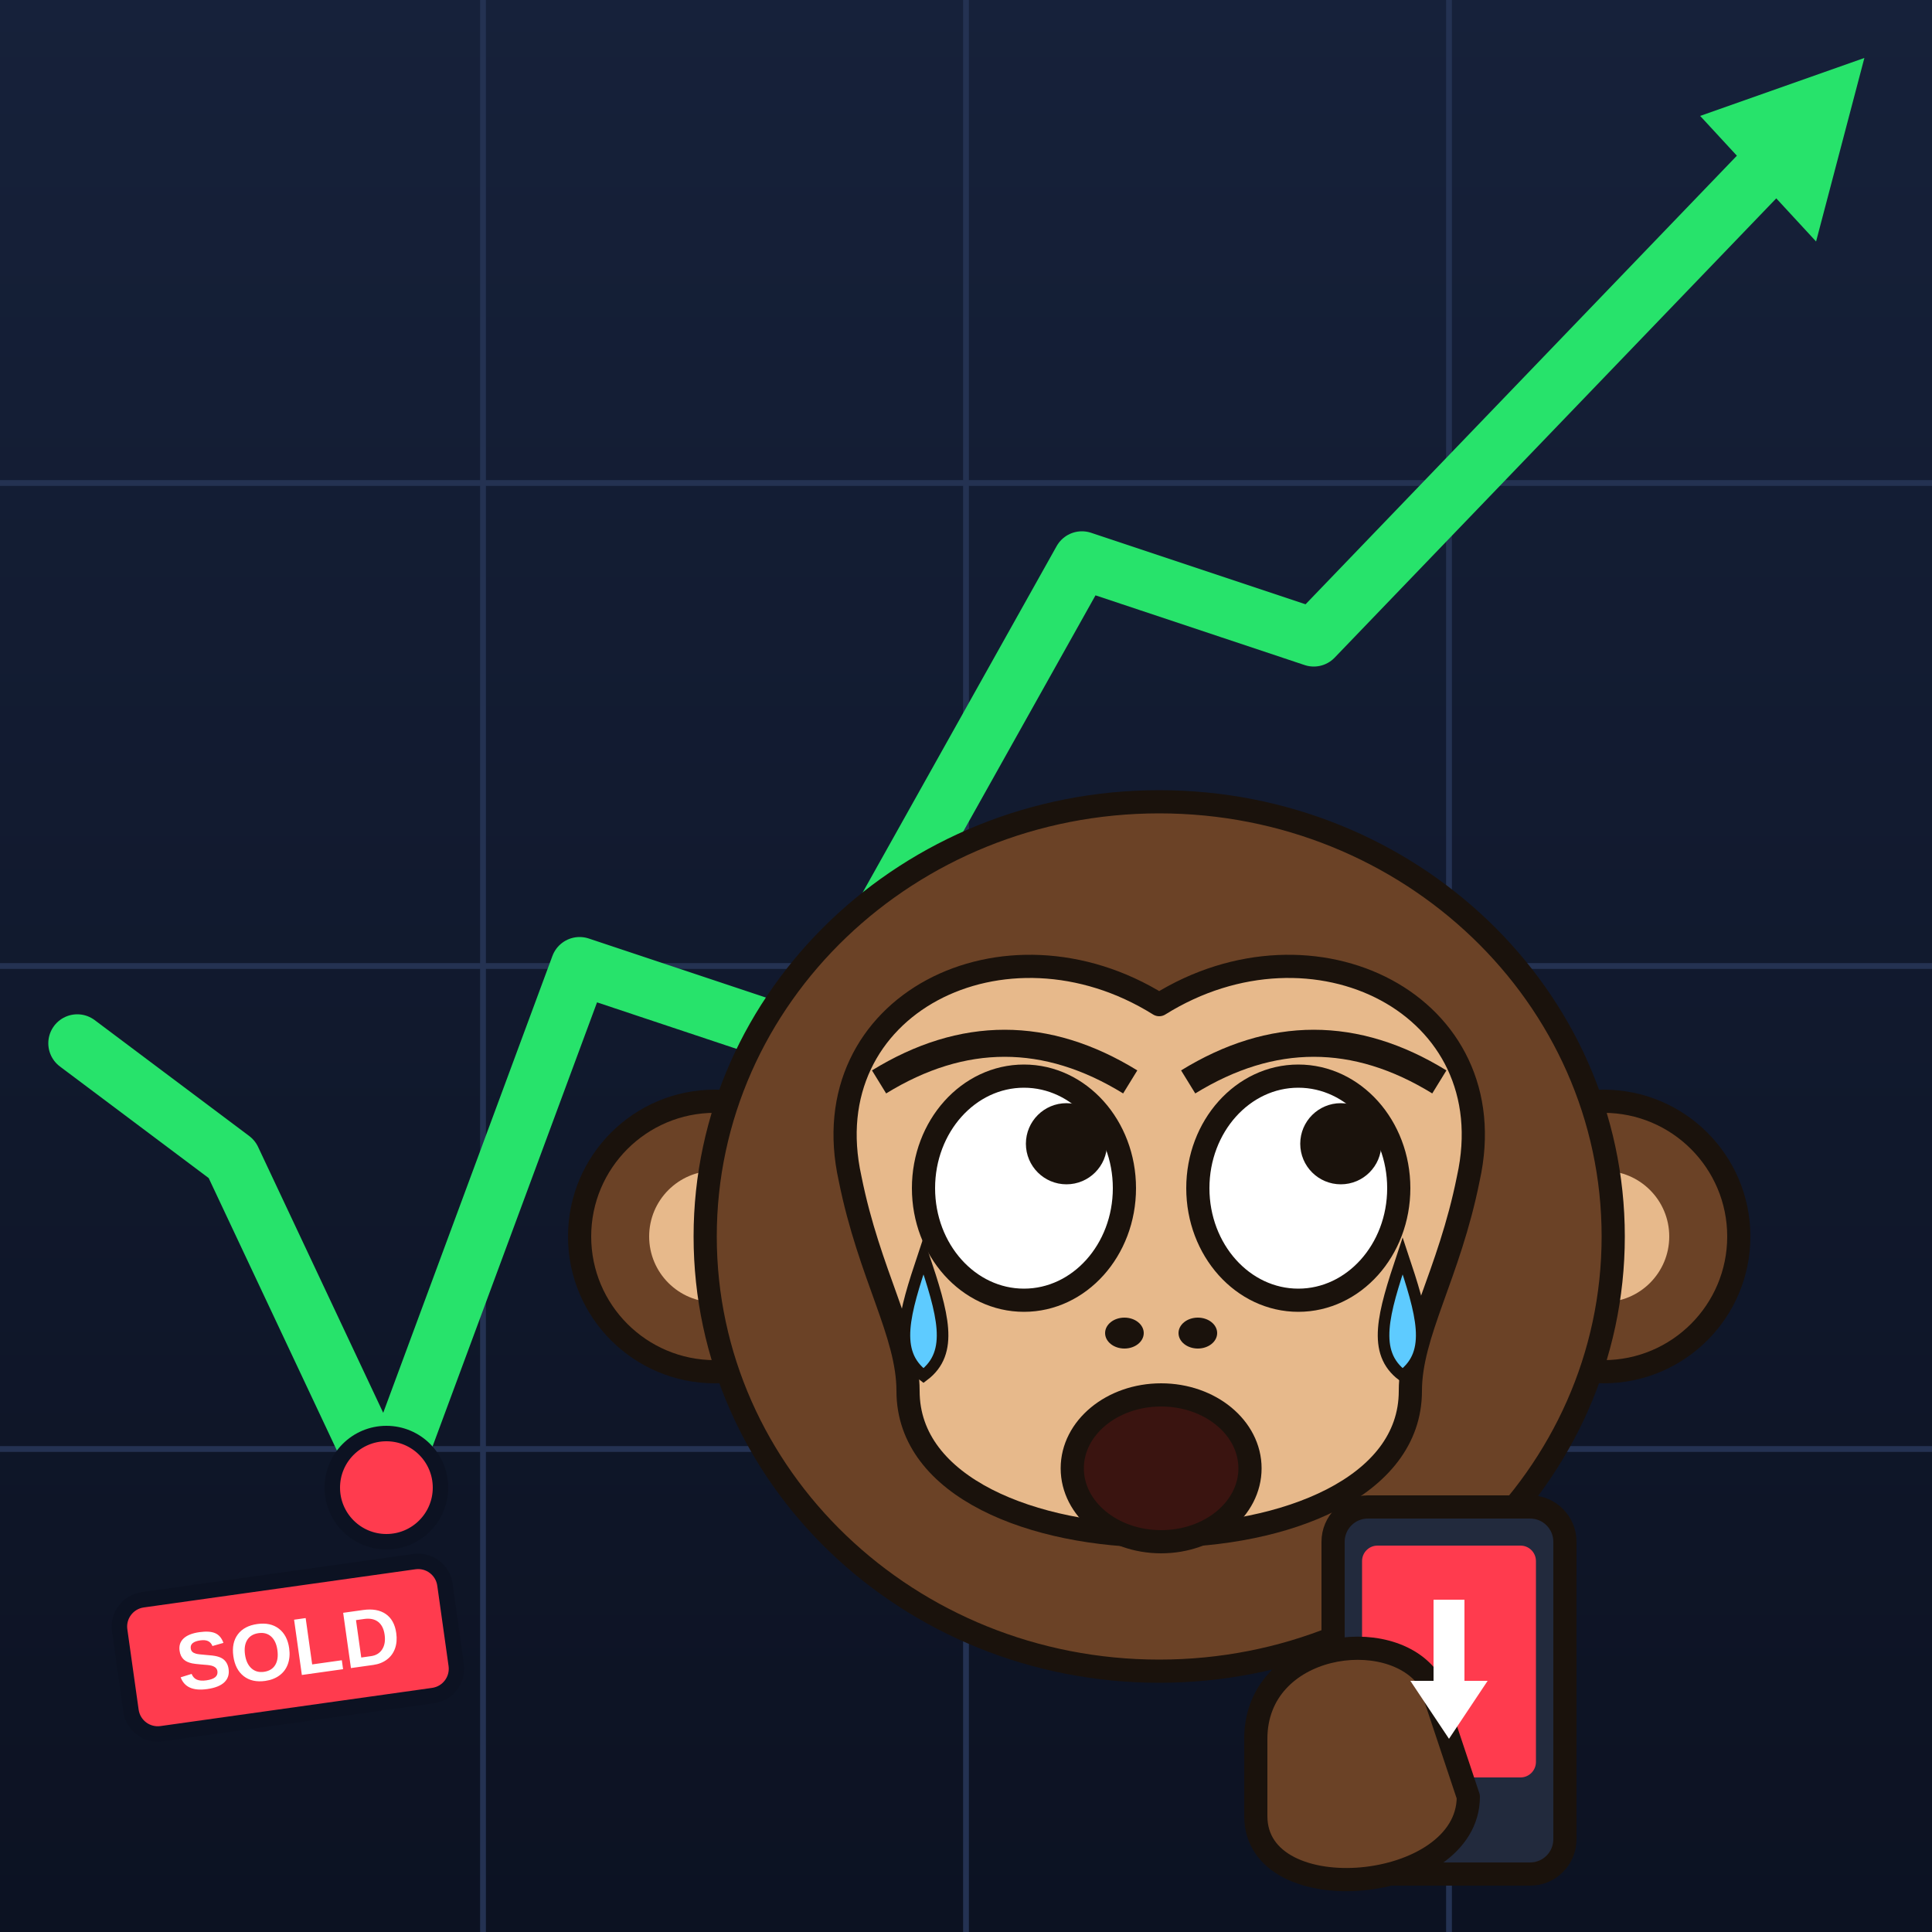
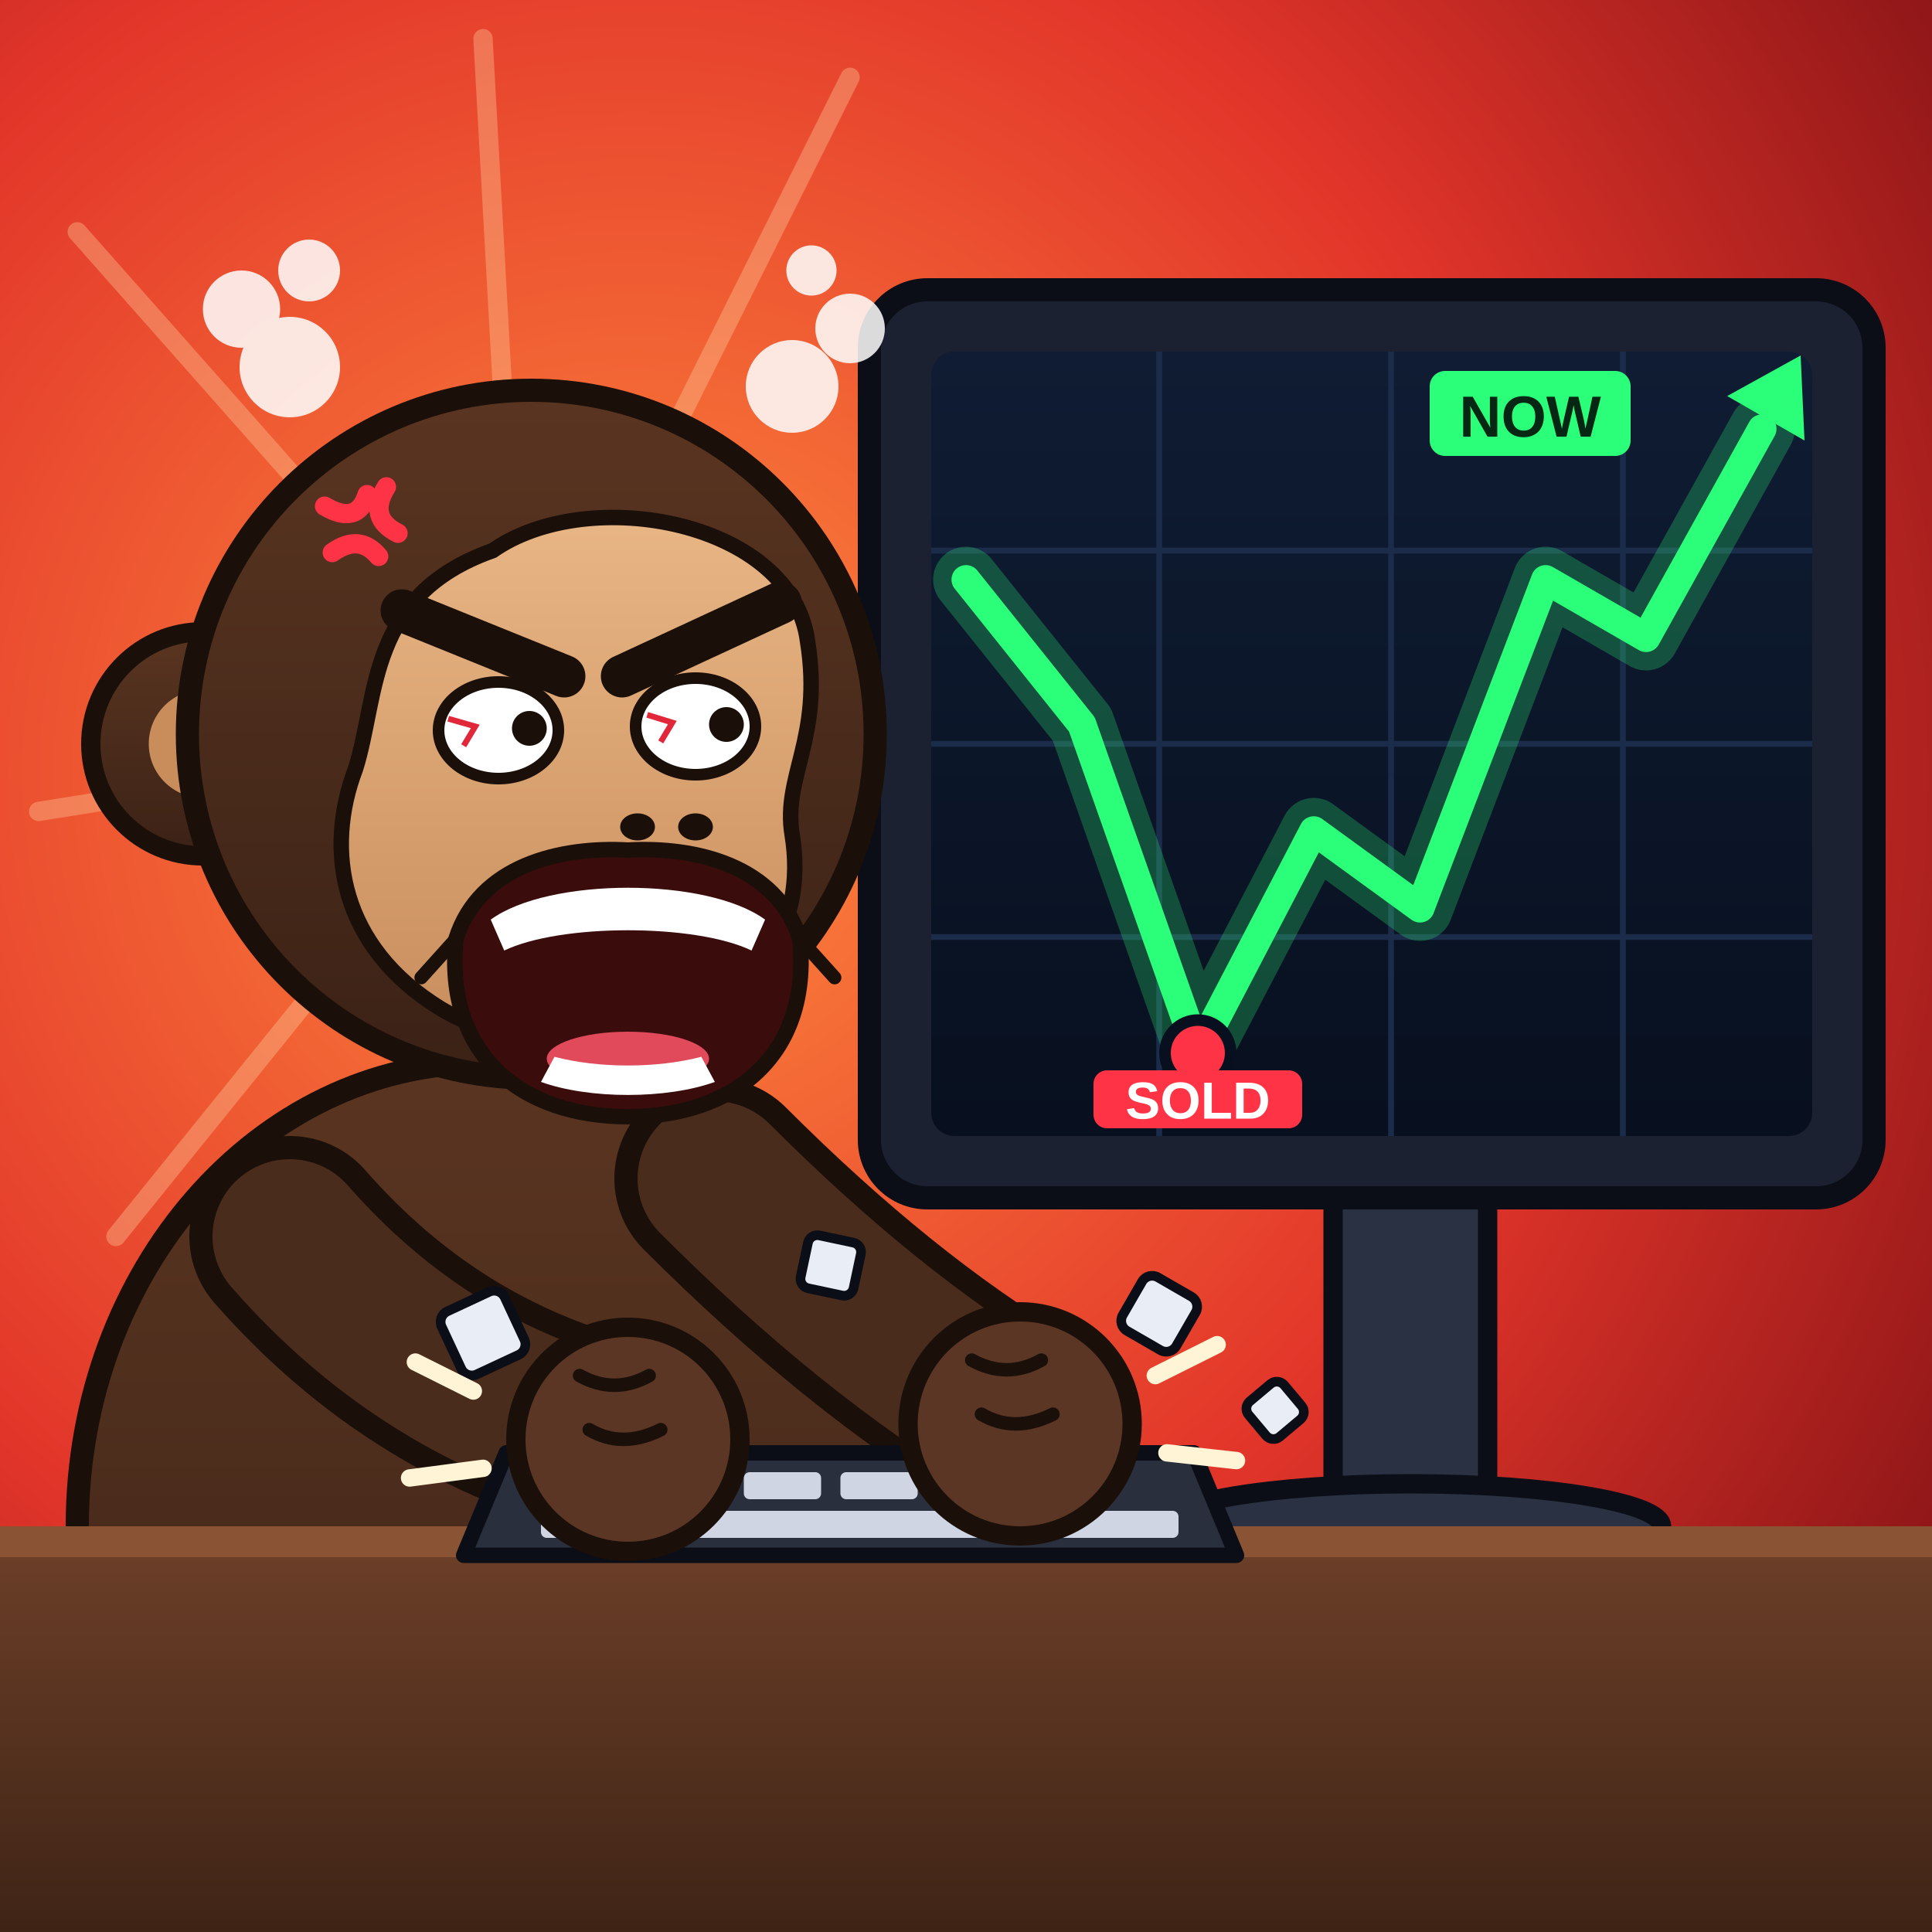
<svg xmlns="http://www.w3.org/2000/svg" width="1000" height="1000" viewBox="0 0 1000 1000">
  <defs>
-     <linearGradient id="bg" x1="0" y1="0" x2="0" y2="1">
-       <stop offset="0" stop-color="#16213a" />
-       <stop offset="1" stop-color="#0c1222" />
+     <radialGradient id="bg" cx="0.33" cy="0.4" r="0.85">
+       <stop offset="0" stop-color="#ff8a3d" />
+       <stop offset="0.55" stop-color="#e2352a" />
+       <stop offset="1" stop-color="#7c0f14" />
+     </radialGradient>
+     <linearGradient id="screen" x1="0" y1="0" x2="0" y2="1">
+       <stop offset="0" stop-color="#0f1c33" />
+       <stop offset="1" stop-color="#08101f" />
+     </linearGradient>
+     <linearGradient id="fur" x1="0" y1="0" x2="0" y2="1">
+       <stop offset="0" stop-color="#5a3521" />
+       <stop offset="1" stop-color="#3b2216" />
+     </linearGradient>
+     <linearGradient id="face" x1="0" y1="0" x2="0" y2="1">
+       <stop offset="0" stop-color="#e8b584" />
+       <stop offset="1" stop-color="#c98d5c" />
+     </linearGradient>
+     <linearGradient id="desk" x1="0" y1="0" x2="0" y2="1">
+       <stop offset="0" stop-color="#6e4029" />
+       <stop offset="1" stop-color="#3f2416" />
    </linearGradient>
  </defs>
  <rect width="1000" height="1000" fill="url(#bg)" />
-   <g stroke="#243252" stroke-width="3">
-     <line x1="0" y1="250" x2="1000" y2="250" />
-     <line x1="0" y1="500" x2="1000" y2="500" />
-     <line x1="0" y1="750" x2="1000" y2="750" />
-     <line x1="250" y1="0" x2="250" y2="1000" />
-     <line x1="500" y1="0" x2="500" y2="1000" />
-     <line x1="750" y1="0" x2="750" y2="1000" />
+   <g stroke="#ffd2a1" stroke-width="10" stroke-linecap="round" opacity="0.35">
+     <line x1="270" y1="380" x2="40" y2="120" />
+     <line x1="270" y1="380" x2="250" y2="20" />
+     <line x1="270" y1="380" x2="20" y2="420" />
+     <line x1="270" y1="380" x2="60" y2="640" />
+     <line x1="270" y1="380" x2="440" y2="40" />
  </g>
-   <polyline points="40,540 120,600 200,770 300,500 420,540 560,290 680,330 930,70" fill="none" stroke="#27e36b" stroke-width="30" stroke-linejoin="round" stroke-linecap="round" />
-   <polygon points="965,30 880,60 940,125" fill="#27e36b" />
-   <circle cx="200" cy="770" r="28" fill="#ff3b4e" stroke="#0c1222" stroke-width="8" />
-   <g transform="translate(60,830) rotate(-8)">
-     <rect x="0" y="0" width="170" height="70" rx="14" fill="#ff3b4e" stroke="#0c1222" stroke-width="8" />
-     <text x="85" y="50" font-family="Arial Black, Arial, sans-serif" font-size="42" font-weight="900" fill="#fff" text-anchor="middle">SOLD</text>
+   <rect x="690" y="600" width="80" height="175" fill="#2a3142" stroke="#0b0e16" stroke-width="10" />
+   <ellipse cx="730" cy="790" rx="130" ry="22" fill="#2a3142" stroke="#0b0e16" stroke-width="10" />
+   <rect x="450" y="150" width="520" height="470" rx="30" fill="#1b2130" stroke="#0b0e16" stroke-width="12" />
+   <rect x="482" y="182" width="456" height="406" rx="12" fill="url(#screen)" />
+   <g stroke="#1b2c4a" stroke-width="3">
+     <line x1="482" y1="285" x2="938" y2="285" />
+     <line x1="482" y1="385" x2="938" y2="385" />
+     <line x1="482" y1="485" x2="938" y2="485" />
+     <line x1="600" y1="182" x2="600" y2="588" />
+     <line x1="720" y1="182" x2="720" y2="588" />
+     <line x1="840" y1="182" x2="840" y2="588" />
  </g>
-   <g stroke="#1a120c" stroke-width="12" stroke-linejoin="round">
-     <circle cx="370" cy="640" r="70" fill="#6b4226" />
-     <circle cx="370" cy="640" r="34" fill="#e7b98b" stroke-width="0" />
-     <circle cx="830" cy="640" r="70" fill="#6b4226" />
-     <circle cx="830" cy="640" r="34" fill="#e7b98b" stroke-width="0" />
-     <ellipse cx="600" cy="640" rx="235" ry="225" fill="#6b4226" />
-     <path d="M600 520 C 520 470, 420 520, 440 610 C 450 660, 470 690, 470 720 C 470 820, 730 820, 730 720 C 730 690, 750 660, 760 610 C 780 520, 680 470, 600 520 Z" fill="#e7b98b" />
-     <path d="M455 560 Q 520 520 585 560" fill="none" stroke-width="14" />
-     <path d="M615 560 Q 680 520 745 560" fill="none" stroke-width="14" />
-     <ellipse cx="530" cy="615" rx="52" ry="58" fill="#fff" />
-     <ellipse cx="672" cy="615" rx="52" ry="58" fill="#fff" />
-     <circle cx="552" cy="592" r="21" fill="#1a120c" stroke-width="0" />
-     <circle cx="694" cy="592" r="21" fill="#1a120c" stroke-width="0" />
-     <ellipse cx="582" cy="690" rx="10" ry="8" fill="#1a120c" stroke-width="0" />
-     <ellipse cx="620" cy="690" rx="10" ry="8" fill="#1a120c" stroke-width="0" />
-     <ellipse cx="601" cy="760" rx="46" ry="38" fill="#3a1410" />
-     <rect x="690" y="780" width="120" height="190" rx="18" fill="#222a3d" />
-     <rect x="705" y="800" width="90" height="120" rx="8" fill="#ff3b4e" stroke-width="0" />
-     <path d="M650 900 C 650 850, 720 840, 740 870 L 760 930 C 760 980, 650 990, 650 940 Z" fill="#6b4226" />
+   <polyline points="500,300 560,375 620,545 680,430 735,470 800,300 852,330 912,222" fill="none" stroke="#2bff7a" stroke-width="34" stroke-linejoin="round" stroke-linecap="round" opacity="0.25" />
+   <polyline points="500,300 560,375 620,545 680,430 735,470 800,300 852,330 912,222" fill="none" stroke="#2bff7a" stroke-width="15" stroke-linejoin="round" stroke-linecap="round" />
+   <polygon points="932,184 894,205 934,228" fill="#2bff7a" />
+   <circle cx="620" cy="545" r="17" fill="#ff3346" stroke="#08101f" stroke-width="6" />
+   <rect x="566" y="554" width="108" height="30" rx="7" fill="#ff3346" />
+   <text x="620" y="579" font-family="Arial Black, Arial, sans-serif" font-size="27" font-weight="900" fill="#fff" text-anchor="middle">SOLD</text>
+   <rect x="740" y="192" width="104" height="44" rx="8" fill="#2bff7a" />
+   <text x="792" y="226" font-family="Arial Black, Arial, sans-serif" font-size="30" font-weight="900" fill="#052714" text-anchor="middle">NOW</text>
+   <ellipse cx="250" cy="790" rx="210" ry="240" fill="url(#fur)" stroke="#1a0f09" stroke-width="12" />
+   <g fill="none" stroke-linecap="round">
+     <path d="M150 640 Q 220 720 320 745" stroke="#1a0f09" stroke-width="104" />
+     <path d="M150 640 Q 220 720 320 745" stroke="#4a2c1c" stroke-width="80" />
+     <path d="M370 610 Q 450 690 525 735" stroke="#1a0f09" stroke-width="104" />
+     <path d="M370 610 Q 450 690 525 735" stroke="#4a2c1c" stroke-width="80" />
  </g>
-   <path d="M478 650 C 468 680, 462 700, 478 712 C 494 700, 488 680, 478 650 Z" fill="#5ecbff" stroke="#1a120c" stroke-width="6" />
-   <path d="M726 650 C 716 680, 710 700, 726 712 C 742 700, 736 680, 726 650 Z" fill="#5ecbff" stroke="#1a120c" stroke-width="6" />
-   <polygon points="750,900 730,870 742,870 742,828 758,828 758,870 770,870" fill="#fff" />
+   <rect x="0" y="790" width="1000" height="210" fill="url(#desk)" />
+   <rect x="0" y="790" width="1000" height="16" fill="#8a5334" />
+   <path d="M240 805 L640 805 L618 752 L262 752 Z" fill="#2a2f3d" stroke="#0b0e16" stroke-width="8" stroke-linejoin="round" />
+   <g fill="#cfd5e2">
+     <rect x="285" y="762" width="40" height="14" rx="3" />
+     <rect x="335" y="762" width="40" height="14" rx="3" />
+     <rect x="385" y="762" width="40" height="14" rx="3" />
+     <rect x="435" y="762" width="40" height="14" rx="3" />
+     <rect x="485" y="762" width="40" height="14" rx="3" />
+     <rect x="535" y="762" width="40" height="14" rx="3" />
+     <rect x="280" y="782" width="330" height="14" rx="3" />
+   </g>
+   <g fill="#e9edf5" stroke="#0b0e16" stroke-width="5">
+     <rect x="-18" y="-18" width="36" height="36" rx="6" transform="translate(250 690) rotate(-25)" />
+     <rect x="-16" y="-16" width="32" height="32" rx="6" transform="translate(600 680) rotate(30)" />
+     <rect x="-14" y="-14" width="28" height="28" rx="5" transform="translate(430 655) rotate(12)" />
+     <rect x="-12" y="-12" width="24" height="24" rx="5" transform="translate(660 730) rotate(-40)" />
+   </g>
+   <g stroke="#1a0f09" stroke-width="10">
+     <circle cx="325" cy="745" r="58" fill="#5b3624" />
+     <circle cx="528" cy="737" r="58" fill="#5b3624" />
+   </g>
+   <g fill="none" stroke="#1a0f09" stroke-width="7" stroke-linecap="round">
+     <path d="M300 712 Q 318 722 336 712" />
+     <path d="M305 740 Q 322 750 342 740" />
+     <path d="M503 704 Q 521 714 539 704" />
+     <path d="M508 732 Q 525 742 545 732" />
+   </g>
+   <g stroke="#fff4d6" stroke-width="9" stroke-linecap="round">
+     <line x1="245" y1="720" x2="215" y2="705" />
+     <line x1="250" y1="760" x2="212" y2="765" />
+     <line x1="598" y1="712" x2="630" y2="696" />
+     <line x1="604" y1="752" x2="640" y2="756" />
+   </g>
+   <circle cx="105" cy="385" r="58" fill="url(#fur)" stroke="#1a0f09" stroke-width="10" />
+   <circle cx="105" cy="385" r="28" fill="#c98d5c" />
+   <circle cx="275" cy="380" r="178" fill="url(#fur)" stroke="#1a0f09" stroke-width="12" />
+   <path d="M255 285 C 305 250, 410 270, 418 332 C 426 382, 405 402, 410 432 C 426 530, 300 565, 228 522 C 176 490, 168 440, 184 398 C 196 360, 190 308, 255 285 Z" fill="url(#face)" stroke="#1a0f09" stroke-width="8" />
+   <path d="M208 316 L 292 350" stroke="#1a0f09" stroke-width="22" stroke-linecap="round" />
+   <path d="M322 350 L 404 312" stroke="#1a0f09" stroke-width="22" stroke-linecap="round" />
+   <ellipse cx="258" cy="378" rx="31" ry="25" fill="#fff" stroke="#1a0f09" stroke-width="6" />
+   <ellipse cx="360" cy="376" rx="31" ry="25" fill="#fff" stroke="#1a0f09" stroke-width="6" />
+   <g stroke="#e0283a" stroke-width="3" fill="none">
+     <path d="M232 372 L 246 376 L 240 386" />
+     <path d="M335 370 L 348 374 L 342 384" />
+   </g>
+   <circle cx="274" cy="377" r="9" fill="#1a0f09" />
+   <circle cx="376" cy="375" r="9" fill="#1a0f09" />
+   <ellipse cx="330" cy="428" rx="9" ry="7" fill="#1a0f09" />
+   <ellipse cx="360" cy="428" rx="9" ry="7" fill="#1a0f09" />
+   <path d="M236 486 C 248 448, 290 438, 325 440 C 360 438, 402 448, 414 486 C 420 546, 380 578, 325 578 C 270 578, 230 546, 236 486 Z" fill="#3b0c0c" stroke="#1a0f09" stroke-width="8" />
+   <path d="M254 476 C 284 454, 366 454, 396 476 L 389 492 C 360 478, 290 478, 261 492 Z" fill="#fff" />
+   <ellipse cx="325" cy="548" rx="42" ry="14" fill="#e04a5a" />
+   <path d="M280 560 C 305 569, 345 569, 370 560 L 363 547 C 340 553, 310 553, 287 547 Z" fill="#fff" />
+   <path d="M236 486 L 218 506" stroke="#1a0f09" stroke-width="7" stroke-linecap="round" />
+   <path d="M414 486 L 432 506" stroke="#1a0f09" stroke-width="7" stroke-linecap="round" />
+   <g stroke="#ff3346" stroke-width="10" stroke-linecap="round" fill="none">
+     <path d="M168 262 Q 185 272 190 256" />
+     <path d="M200 252 Q 190 268 206 276" />
+     <path d="M196 288 Q 186 276 172 286" />
+   </g>
+   <g fill="#fff" opacity="0.85">
+     <circle cx="150" cy="190" r="26" />
+     <circle cx="125" cy="160" r="20" />
+     <circle cx="160" cy="140" r="16" />
+     <circle cx="410" cy="200" r="24" />
+     <circle cx="440" cy="170" r="18" />
+     <circle cx="420" cy="140" r="13" />
+   </g>
</svg>
